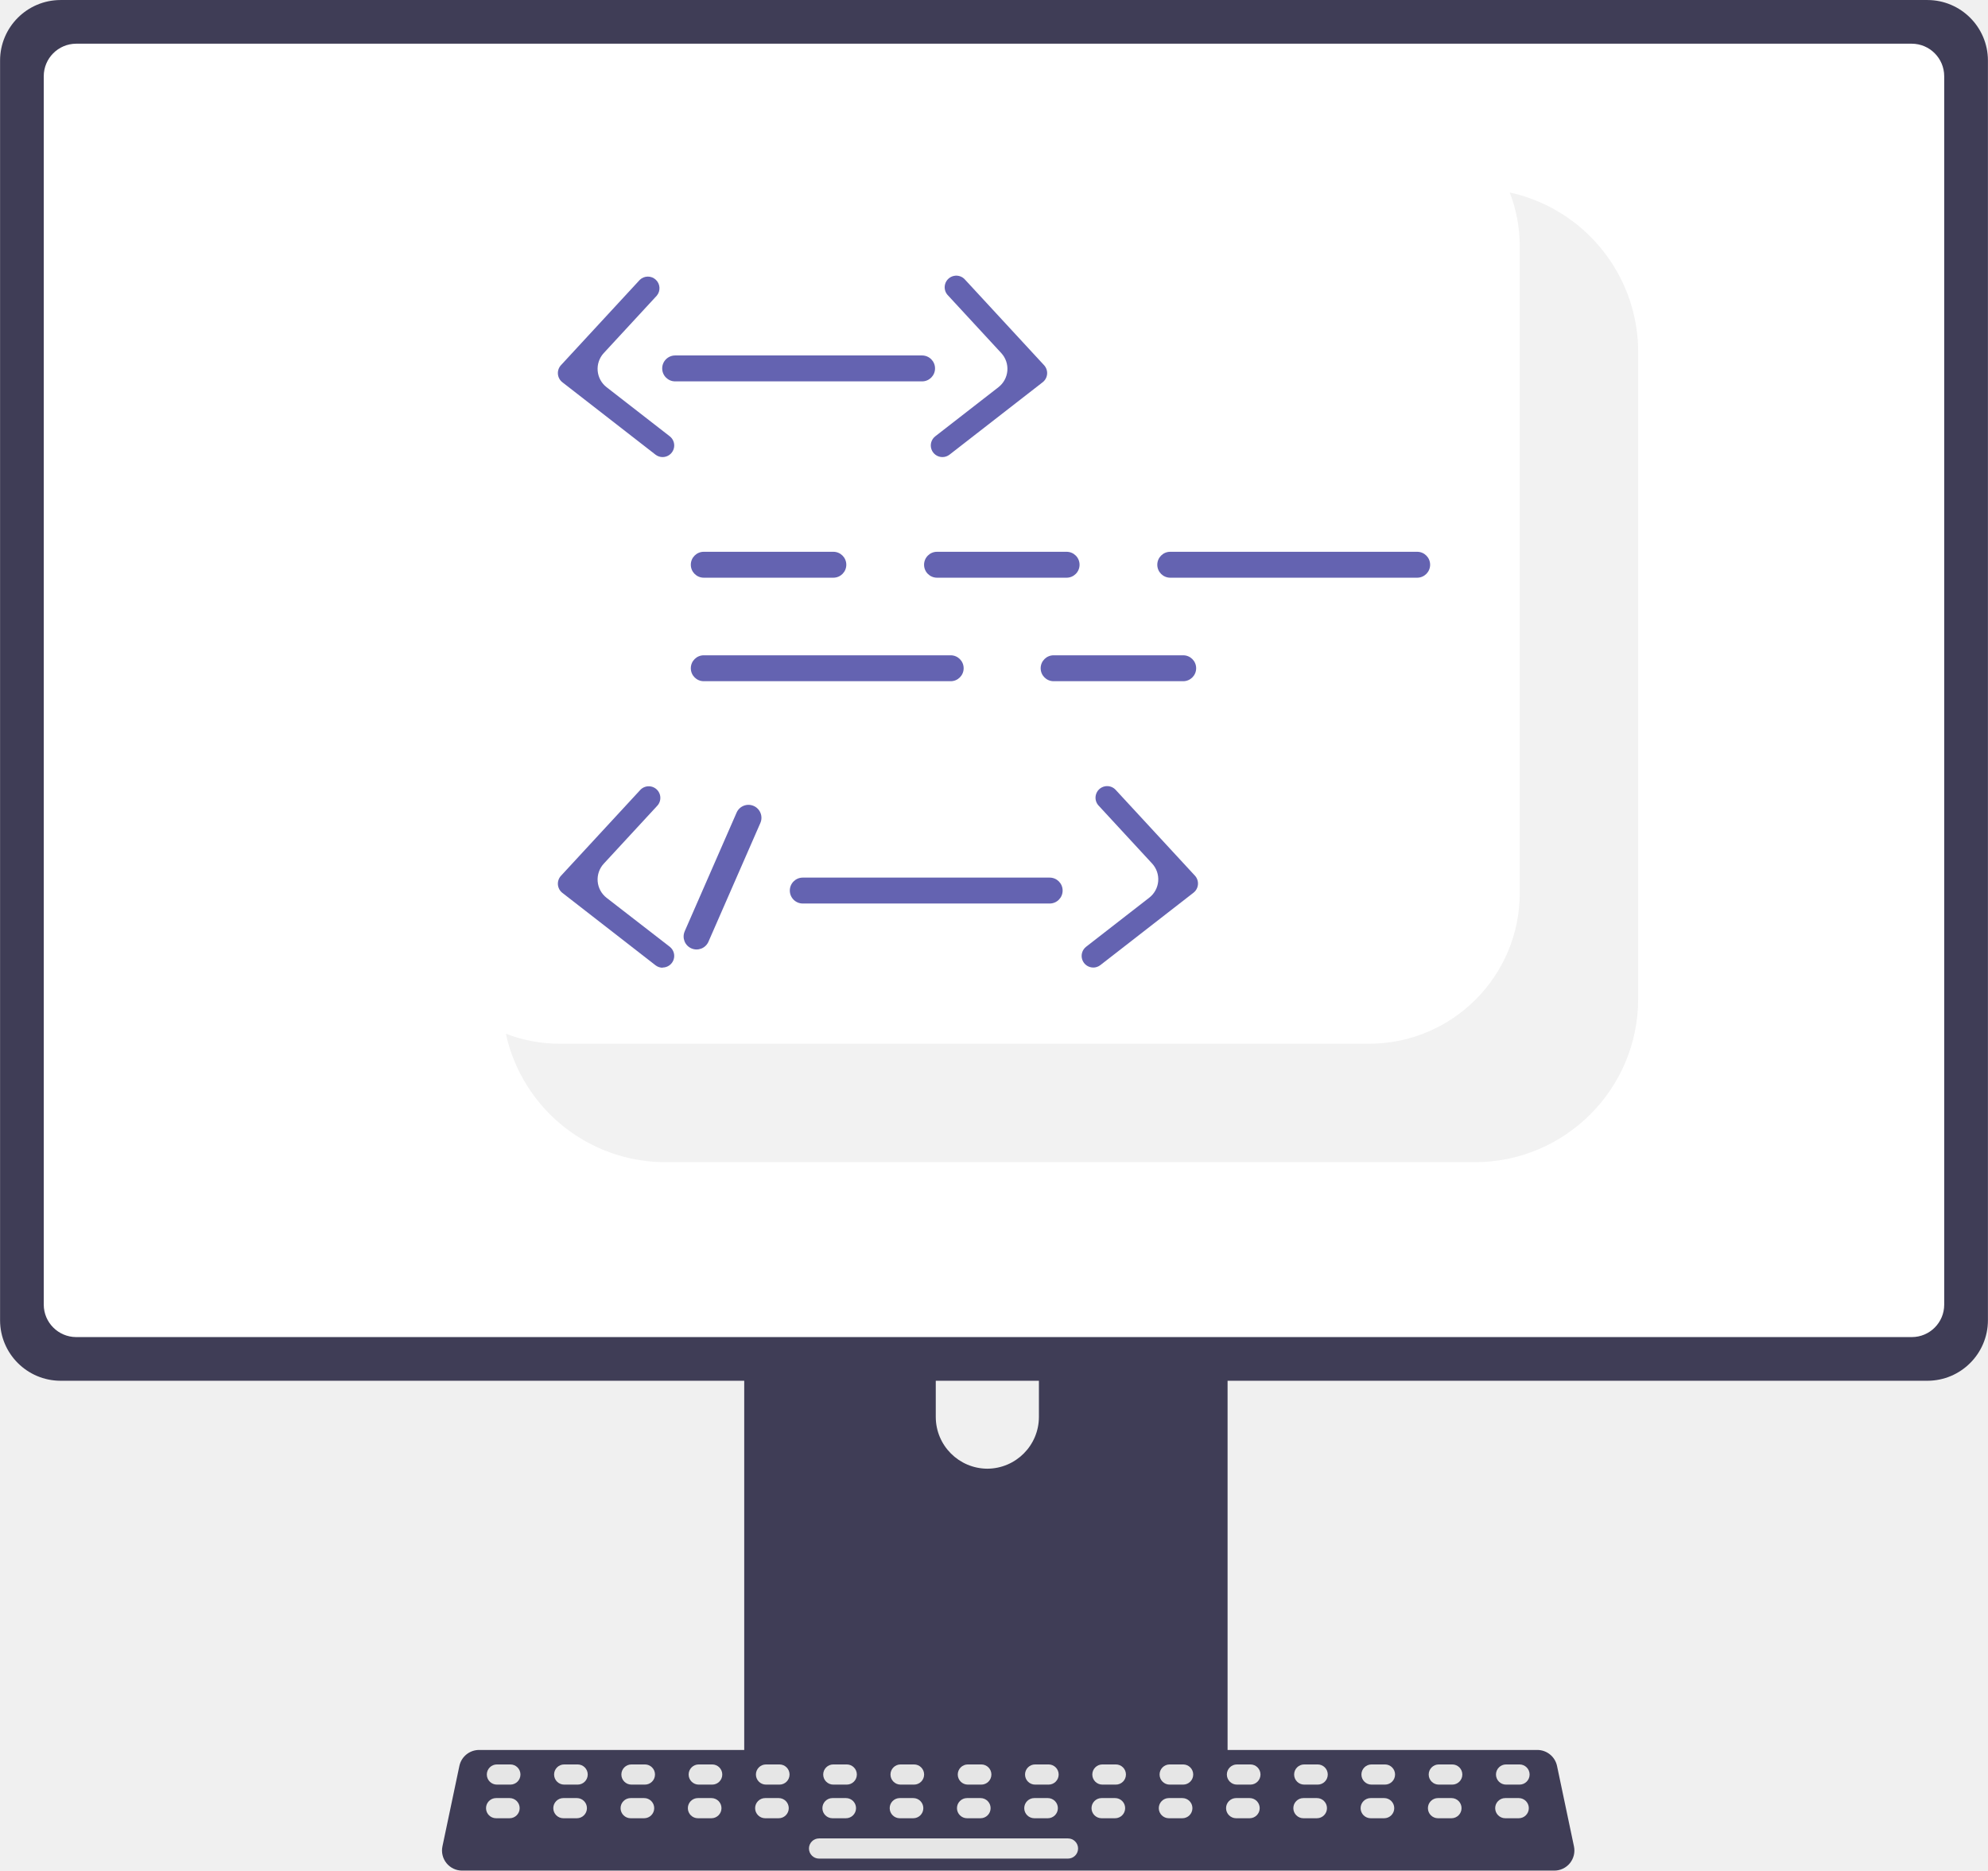
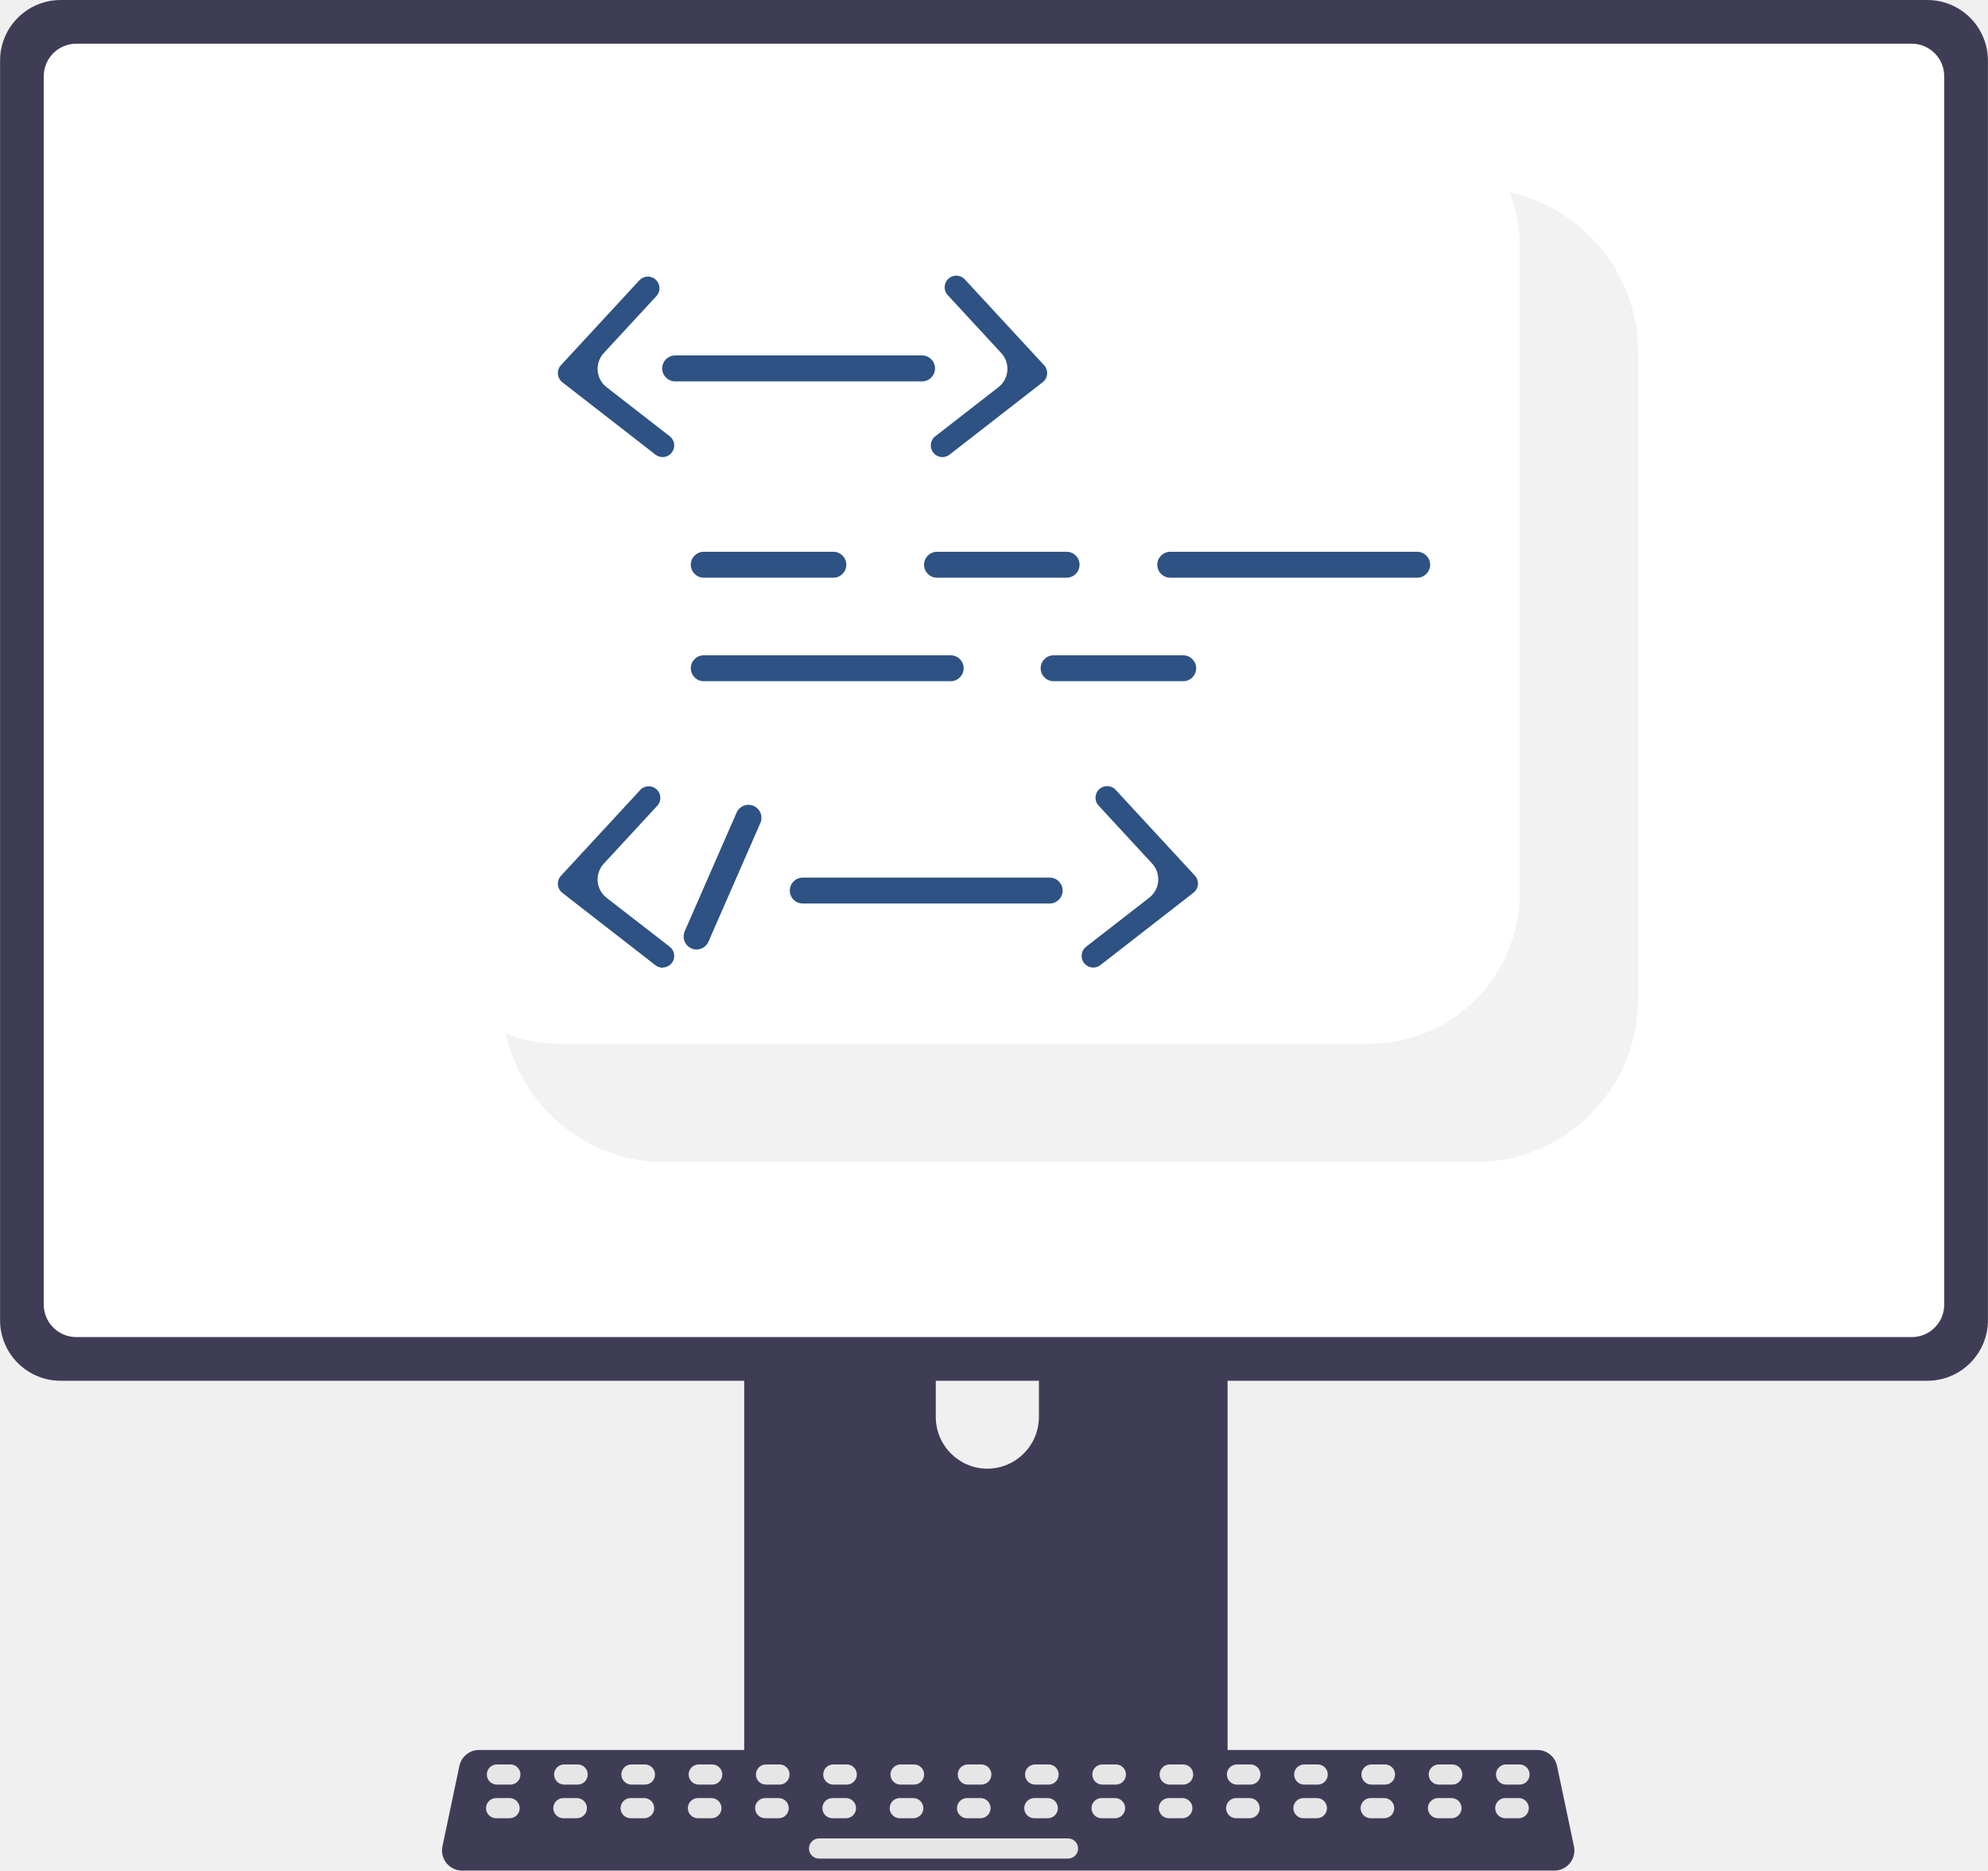
<svg xmlns="http://www.w3.org/2000/svg" width="85.52" height="80.474" viewBox="0 0 85.52 80.474">
  <defs>
    <style>
      .cls-1 {
        fill: #3f3d56;
      }

      .cls-2 {
        fill: #fff;
      }

      .cls-3 {
        fill: #e6e6e6;
      }

      .cls-4 {
        fill: #f2f2f2;
      }

      .cls-5 {
-         fill: #6463b1;
+         fill: #2D5283;
      }
    </style>
  </defs>
  <g id="Group_1" data-name="Group 1" transform="translate(-345.214 -27.385)">
    <path id="Path_6" data-name="Path 6" class="cls-1" d="M707.53,391.091H688.741a1,1,0,0,0-1,1v29.68h20.793v-29.68a1,1,0,0,0-1-1ZM698.2,407.955a2.229,2.229,0,0,1-2.219-2.219v-3.423a2.219,2.219,0,1,1,4.437,0v3.423A2.229,2.229,0,0,1,698.2,407.955Z" transform="translate(-310.512 -317.386)" />
    <path id="Path_7" data-name="Path 7" class="cls-1" d="M683.745,265.347H603.432a2.607,2.607,0,0,0-2.6,2.6v54.2a2.606,2.606,0,0,0,2.6,2.6h80.314a2.606,2.606,0,0,0,2.6-2.6v-54.2A2.607,2.607,0,0,0,683.745,265.347Z" transform="translate(-255.615 -237.961)" />
    <path id="Path_8" data-name="Path 8" class="cls-2" d="M686.3,270.45H607.33a1.4,1.4,0,0,0-1.392,1.395V324.7a1.4,1.4,0,0,0,1.392,1.392H686.3a1.394,1.394,0,0,0,1.392-1.392V271.845a1.4,1.4,0,0,0-1.392-1.395Z" transform="translate(-258.842 -241.185)" />
    <path id="Path_9" data-name="Path 9" class="cls-1" d="M687.565,471.812v2.864a.561.561,0,0,0,.56.56h19.8a.563.563,0,0,0,.56-.56v-2.864Z" transform="translate(-310.401 -368.373)" />
    <path id="Path_10" data-name="Path 10" class="cls-1" d="M700.3,474.909H653.314a.864.864,0,0,1-.846-1.042l.729-3.462a.868.868,0,0,1,.846-.686h45.526a.868.868,0,0,1,.846.686l.729,3.462a.864.864,0,0,1-.846,1.042Z" transform="translate(-288.221 -367.05)" />
    <rect id="Rectangle_2" data-name="Rectangle 2" class="cls-3" width="1.447" height="0.868" rx="0.434" transform="translate(366.156 103.292)" />
    <rect id="Rectangle_3" data-name="Rectangle 3" class="cls-3" width="1.447" height="0.868" rx="0.434" transform="translate(369.05 103.292)" />
    <rect id="Rectangle_4" data-name="Rectangle 4" class="cls-3" width="1.447" height="0.868" rx="0.434" transform="translate(371.944 103.292)" />
    <rect id="Rectangle_5" data-name="Rectangle 5" class="cls-3" width="1.447" height="0.868" rx="0.434" transform="translate(374.838 103.292)" />
    <rect id="Rectangle_6" data-name="Rectangle 6" class="cls-3" width="1.447" height="0.868" rx="0.434" transform="translate(377.732 103.292)" />
    <rect id="Rectangle_7" data-name="Rectangle 7" class="cls-3" width="1.447" height="0.868" rx="0.434" transform="translate(380.627 103.292)" />
    <rect id="Rectangle_8" data-name="Rectangle 8" class="cls-3" width="1.447" height="0.868" rx="0.434" transform="translate(383.521 103.292)" />
    <rect id="Rectangle_9" data-name="Rectangle 9" class="cls-3" width="1.447" height="0.868" rx="0.434" transform="translate(386.415 103.292)" />
    <rect id="Rectangle_10" data-name="Rectangle 10" class="cls-3" width="1.447" height="0.868" rx="0.434" transform="translate(389.309 103.292)" />
    <rect id="Rectangle_11" data-name="Rectangle 11" class="cls-3" width="1.447" height="0.868" rx="0.434" transform="translate(392.203 103.292)" />
    <rect id="Rectangle_12" data-name="Rectangle 12" class="cls-3" width="1.447" height="0.868" rx="0.434" transform="translate(395.097 103.292)" />
    <rect id="Rectangle_13" data-name="Rectangle 13" class="cls-3" width="1.447" height="0.868" rx="0.434" transform="translate(397.991 103.292)" />
    <rect id="Rectangle_14" data-name="Rectangle 14" class="cls-3" width="1.447" height="0.868" rx="0.434" transform="translate(400.885 103.292)" />
    <rect id="Rectangle_15" data-name="Rectangle 15" class="cls-3" width="1.447" height="0.868" rx="0.434" transform="translate(403.78 103.292)" />
    <rect id="Rectangle_16" data-name="Rectangle 16" class="cls-3" width="1.447" height="0.868" rx="0.434" transform="translate(406.674 103.292)" />
    <rect id="Rectangle_17" data-name="Rectangle 17" class="cls-3" width="1.447" height="0.868" rx="0.434" transform="translate(409.568 103.292)" />
    <rect id="Rectangle_18" data-name="Rectangle 18" class="cls-3" width="1.447" height="0.868" rx="0.434" transform="translate(366.122 104.739)" />
    <rect id="Rectangle_19" data-name="Rectangle 19" class="cls-3" width="1.447" height="0.868" rx="0.434" transform="translate(369.016 104.739)" />
    <rect id="Rectangle_20" data-name="Rectangle 20" class="cls-3" width="1.447" height="0.868" rx="0.434" transform="translate(371.91 104.739)" />
    <rect id="Rectangle_21" data-name="Rectangle 21" class="cls-3" width="1.447" height="0.868" rx="0.434" transform="translate(374.804 104.739)" />
    <rect id="Rectangle_22" data-name="Rectangle 22" class="cls-3" width="1.447" height="0.868" rx="0.434" transform="translate(377.698 104.739)" />
    <rect id="Rectangle_23" data-name="Rectangle 23" class="cls-3" width="1.447" height="0.868" rx="0.434" transform="translate(380.592 104.739)" />
    <rect id="Rectangle_24" data-name="Rectangle 24" class="cls-3" width="1.447" height="0.868" rx="0.434" transform="translate(383.487 104.739)" />
    <rect id="Rectangle_25" data-name="Rectangle 25" class="cls-3" width="1.447" height="0.868" rx="0.434" transform="translate(386.381 104.739)" />
    <rect id="Rectangle_26" data-name="Rectangle 26" class="cls-3" width="1.447" height="0.868" rx="0.434" transform="translate(389.275 104.739)" />
    <rect id="Rectangle_27" data-name="Rectangle 27" class="cls-3" width="1.447" height="0.868" rx="0.434" transform="translate(392.169 104.739)" />
    <rect id="Rectangle_28" data-name="Rectangle 28" class="cls-3" width="1.447" height="0.868" rx="0.434" transform="translate(395.063 104.739)" />
    <rect id="Rectangle_29" data-name="Rectangle 29" class="cls-3" width="1.447" height="0.868" rx="0.434" transform="translate(397.957 104.739)" />
    <rect id="Rectangle_30" data-name="Rectangle 30" class="cls-3" width="1.447" height="0.868" rx="0.434" transform="translate(400.851 104.739)" />
    <rect id="Rectangle_31" data-name="Rectangle 31" class="cls-3" width="1.447" height="0.868" rx="0.434" transform="translate(403.745 104.739)" />
    <rect id="Rectangle_32" data-name="Rectangle 32" class="cls-3" width="1.447" height="0.868" rx="0.434" transform="translate(406.64 104.739)" />
    <rect id="Rectangle_33" data-name="Rectangle 33" class="cls-3" width="1.447" height="0.868" rx="0.434" transform="translate(409.534 104.739)" />
    <rect id="Rectangle_34" data-name="Rectangle 34" class="cls-3" width="11.577" height="0.868" rx="0.434" transform="translate(380.014 106.475)" />
    <path id="Path_11" data-name="Path 11" class="cls-4" d="M708.616,294.7v27.819a7.025,7.025,0,0,1-7.024,7.025H666.774a7.029,7.029,0,0,1-6.451-4.234,6.623,6.623,0,0,1-.416-1.292,6.4,6.4,0,0,0,2.321.431h34.818a6.485,6.485,0,0,0,6.476-6.476V290.15a6.4,6.4,0,0,0-.431-2.321,6.625,6.625,0,0,1,1.293.416,7.029,7.029,0,0,1,4.233,6.45Z" transform="translate(-292.931 -252.162)" />
    <path id="Path_25" data-name="Path 25" class="cls-5" d="M687.636,330.9h-5.574a.557.557,0,1,1,0-1.115h5.574a.557.557,0,1,1,0,1.115Z" transform="translate(-306.573 -278.662)" />
    <path id="Path_26" data-name="Path 26" class="cls-5" d="M714.873,330.9H709.3a.557.557,0,0,1,0-1.115h5.574a.557.557,0,0,1,0,1.115Z" transform="translate(-323.777 -278.662)" />
    <path id="Path_27" data-name="Path 27" class="cls-5" d="M728.492,343h-5.574a.557.557,0,1,1,0-1.115h5.574a.557.557,0,1,1,0,1.115Z" transform="translate(-332.379 -286.309)" />
    <path id="Path_28" data-name="Path 28" class="cls-5" d="M692.683,343H682.062a.557.557,0,1,1,0-1.115h10.622a.557.557,0,0,1,0,1.115Z" transform="translate(-306.573 -286.309)" />
    <path id="Path_29" data-name="Path 29" class="cls-5" d="M747.159,330.9H736.537a.557.557,0,1,1,0-1.115h10.622a.557.557,0,0,1,0,1.115Z" transform="translate(-340.981 -278.662)" />
    <path id="Path_30" data-name="Path 30" class="cls-5" d="M689.341,307.975H678.719a.557.557,0,0,1,0-1.115h10.622a.557.557,0,1,1,0,1.115Z" transform="translate(-304.461 -264.183)" />
    <path id="Path_31" data-name="Path 31" class="cls-5" d="M710.024,305.379a.5.5,0,0,1-.307-.893l2.72-2.114a1,1,0,0,0,.121-1.467l-2.283-2.472a.5.5,0,1,1,.733-.678l3.391,3.671a.5.5,0,0,1-.06.733l-4.008,3.116A.5.5,0,0,1,710.024,305.379Z" transform="translate(-324.271 -258.33)" />
    <path id="Path_32" data-name="Path 32" class="cls-5" d="M670.487,305.379a.5.5,0,0,0,.307-.893l-2.72-2.114a1,1,0,0,1-.121-1.467l2.283-2.472a.5.5,0,0,0-.733-.678l-3.391,3.671a.5.5,0,0,0,.06.733l4.008,3.116A.5.5,0,0,0,670.487,305.379Z" transform="translate(-296.767 -258.33)" />
    <path id="Path_33" data-name="Path 33" class="cls-5" d="M704.247,368.955H693.625a.557.557,0,0,1,0-1.115h10.621a.557.557,0,1,1,0,1.115Z" transform="translate(-313.877 -302.7)" />
    <path id="Path_34" data-name="Path 34" class="cls-5" d="M727.64,365a.5.5,0,0,1-.307-.893l2.72-2.114a1,1,0,0,0,.121-1.467l-2.283-2.472a.5.5,0,1,1,.733-.678l3.391,3.671a.5.5,0,0,1-.06.733l-4.008,3.116a.5.5,0,0,1-.306.105Z" transform="translate(-335.398 -295.991)" />
    <path id="Path_35" data-name="Path 35" class="cls-5" d="M670.487,365a.5.5,0,0,0,.307-.893L668.074,362a1,1,0,0,1-.121-1.467l2.283-2.472a.5.5,0,1,0-.733-.678l-3.391,3.671a.5.5,0,0,0,.06.733l4.008,3.116a.5.5,0,0,0,.306.105Z" transform="translate(-296.767 -295.991)" />
    <path id="Path_36" data-name="Path 36" class="cls-5" d="M680.709,364.782l2.233-5.107a.557.557,0,1,1,1.022.447l-2.233,5.107a.557.557,0,1,1-1.021-.447Z" transform="translate(-306.041 -297.331)" />
  </g>
</svg>
